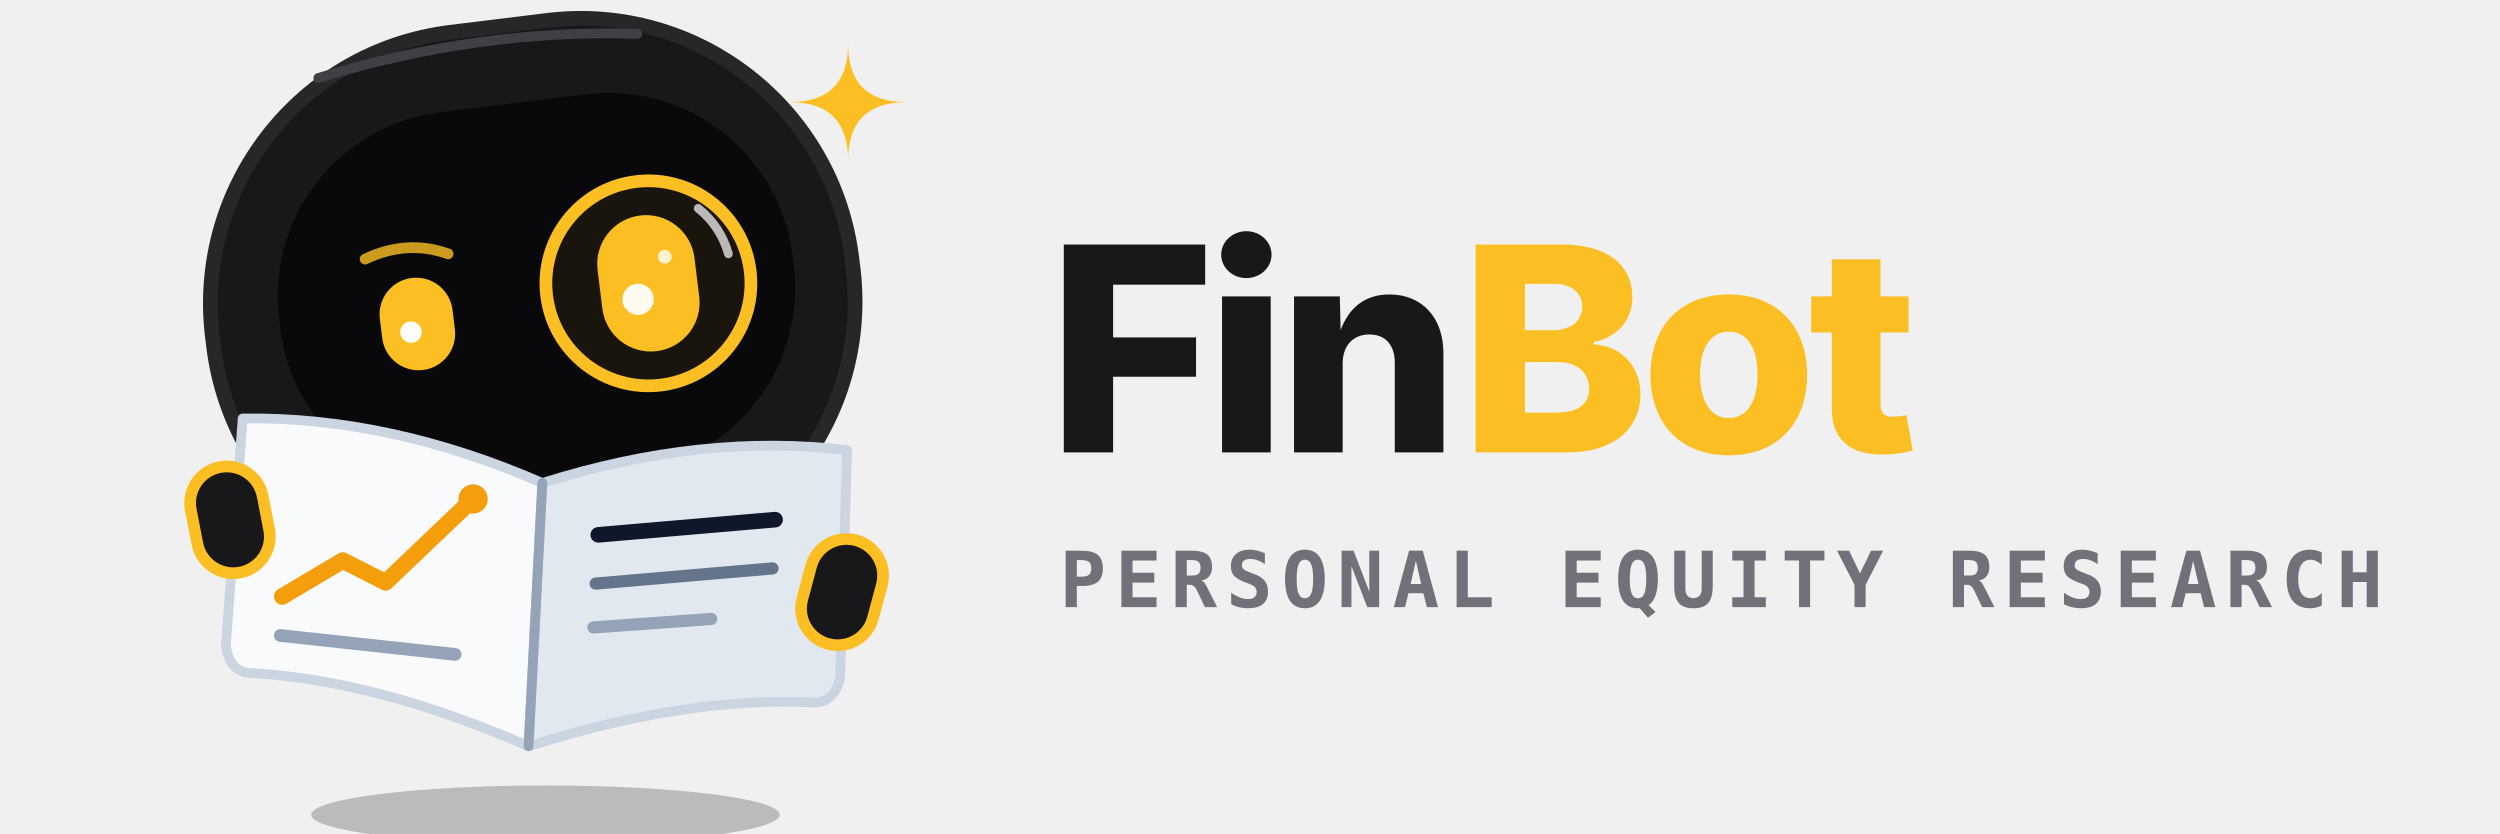
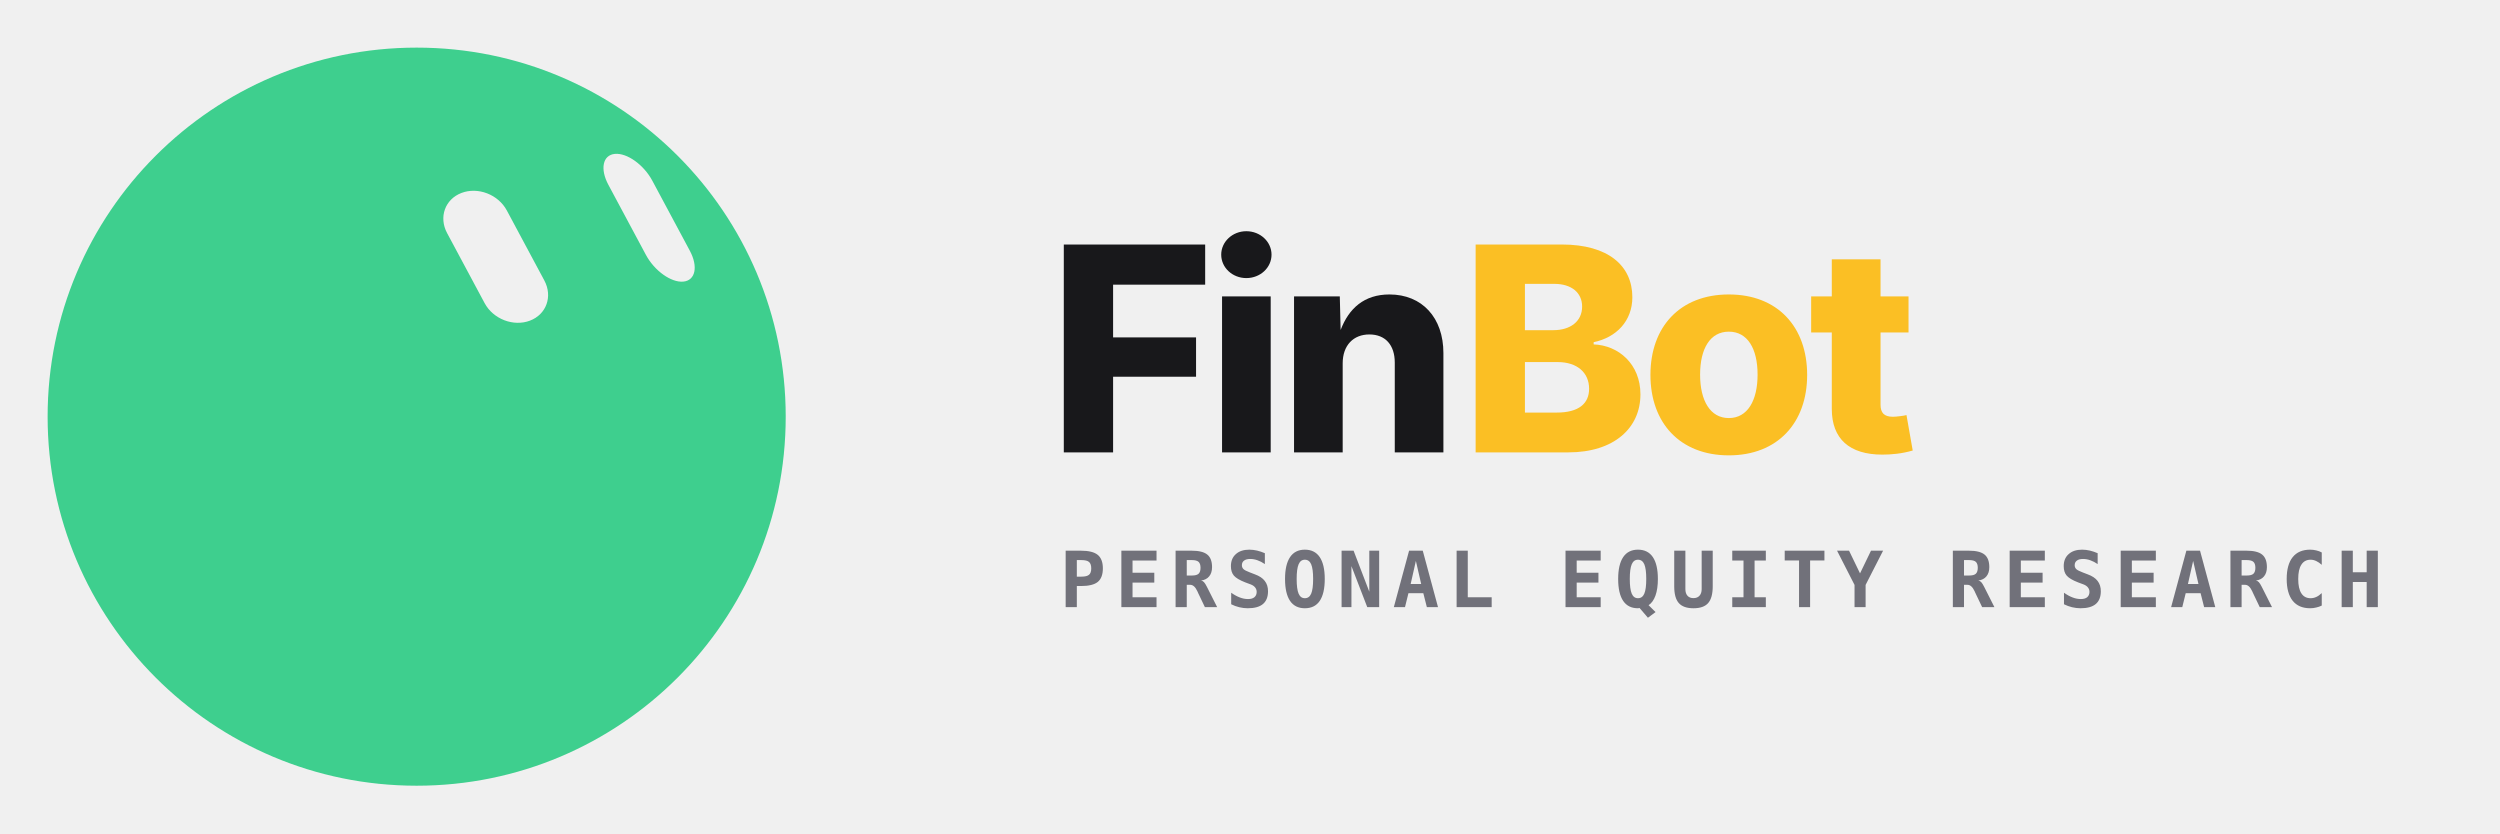
<svg xmlns="http://www.w3.org/2000/svg" viewBox="0 0 420 140" role="img" aria-label="FinBot">
-   <g transform="translate(8, -14) scale(0.82)">
-     <ellipse cx="102" cy="184" rx="48" ry="6" fill="#000000" opacity="0.22" />
-     <path d="M 164 26 Q 164 38 176 38 Q 164 38 164 50 Q 164 38 152 38 Q 164 38 164 26 Z" fill="#fbbf24" />
-     <g transform="rotate(-7 100 84)">
-       <rect x="34" y="22" width="132" height="114" rx="56" fill="#18181b" stroke="#27272a" stroke-width="3" />
-       <path d="M 62 28 Q 96 22 128 27" fill="none" stroke="#3f3f46" stroke-width="2" stroke-linecap="round" />
-       <rect x="48" y="38" width="106" height="78" rx="38" fill="#09090b" />
-       <g transform="translate(76, 80)">
-         <rect x="-7.5" y="-9" width="15" height="19" rx="7.5" fill="#fbbf24" />
-         <circle cx="-1.5" cy="2" r="2.2" fill="#ffffff" />
-         <path d="M -9 -14 Q 0 -17 8 -13" fill="none" stroke="#fbbf24" stroke-width="2.2" stroke-linecap="round" opacity="0.8" />
+   <g transform="translate(70 70) scale(0.62)">
+     <mask id="yeux">
+       <circle r="100" fill="#fff" />
+       <g fill="#000">
+         <path d="M-9.3 -11.3A9.3 9.3 0 0 1 0 -20.6L0 -20.6A9.3 9.3 0 0 1 9.3 -11.3L9.3 11.3A9.3 9.3 0 0 1 0 20.6L0 20.6A9.3 9.3 0 0 1 -9.3 11.3Z" transform="matrix(0.87,-0.33,0.45,0.84,21.42,-43.32)" />
+         <path d="M-9.3 -11.3A9.3 9.3 0 0 1 0 -20.6L0 -20.6A9.3 9.3 0 0 1 9.3 -11.3L9.3 11.3A9.3 9.3 0 0 1 0 20.6L0 20.6A9.3 9.3 0 0 1 -9.3 11.3Z" transform="matrix(0.64,-0.06,0.45,0.84,62.98,-53.9)" />
      </g>
-       <g transform="translate(124, 78)">
-         <rect x="-10" y="-14" width="20" height="28" rx="10" fill="#fbbf24" />
-         <circle cx="-2.5" cy="3" r="3.2" fill="#ffffff" />
-         <circle cx="4" cy="-5" r="1.4" fill="#ffffff" opacity="0.85" />
-         <circle cx="0" cy="0" r="21" fill="#fbbf24" fill-opacity="0.07" stroke="#fbbf24" stroke-width="2.6" />
-         <path d="M 12 -14 A 18 18 0 0 1 17 -4" fill="none" stroke="#ffffff" stroke-width="1.8" stroke-linecap="round" opacity="0.7" />
-       </g>
-     </g>
-     <g transform="rotate(3 100 142)">
-       <path d="M 38 106 Q 68 104 100 116 L 100 170 Q 68 158 42 158 C 39 158 37 155 37 152 Z" fill="#f8fafc" stroke="#cbd5e1" stroke-width="2" stroke-linejoin="round" />
-       <path d="M 162 106 Q 132 104 100 116 L 100 170 Q 132 158 158 158 C 161 158 163 155 163 152 Z" fill="#e2e8f0" stroke="#cbd5e1" stroke-width="2" stroke-linejoin="round" />
-       <line x1="100" y1="116" x2="100" y2="170" stroke="#94a3b8" stroke-width="2" stroke-linecap="round" />
-       <polyline points="48,142 60,134 69,138 86,120" fill="none" stroke="#f59e0b" stroke-width="3.4" stroke-linecap="round" stroke-linejoin="round" />
-       <circle cx="86" cy="120" r="3" fill="#f59e0b" />
-       <line x1="48" y1="150" x2="84" y2="152" stroke="#94a3b8" stroke-width="2.6" stroke-linecap="round" />
-       <line x1="112" y1="126" x2="148" y2="121" stroke="#0f172a" stroke-width="3.2" stroke-linecap="round" />
-       <line x1="112" y1="136" x2="148" y2="131" stroke="#64748b" stroke-width="2.5" stroke-linecap="round" />
-       <line x1="112" y1="145" x2="136" y2="142" stroke="#94a3b8" stroke-width="2.5" stroke-linecap="round" />
-       <rect x="29" y="116" width="15" height="22" rx="7.5" transform="rotate(-14 36 127)" fill="#18181b" stroke="#fbbf24" stroke-width="2.4" />
-       <rect x="155" y="124" width="15" height="22" rx="7.5" transform="rotate(12 162 135)" fill="#18181b" stroke="#fbbf24" stroke-width="2.4" />
-     </g>
+     </mask>
+     <rect x="-108" y="-108" width="216" height="216" fill="#3ecf8e" mask="url(#yeux)" />
  </g>
  <g transform="translate(176, 76)">
    <text x="0" y="0" font-family="-apple-system, BlinkMacSystemFont, 'Inter', sans-serif" font-size="48" font-weight="800" fill="#18181b" letter-spacing="-1.5">Fin<tspan fill="#fbbf24">Bot</tspan>
    </text>
    <text x="2" y="26" font-family="ui-monospace, SFMono-Regular, Menlo, monospace" font-size="13" font-weight="600" fill="#71717a" letter-spacing="1.5">PERSONAL EQUITY RESEARCH</text>
  </g>
</svg>
